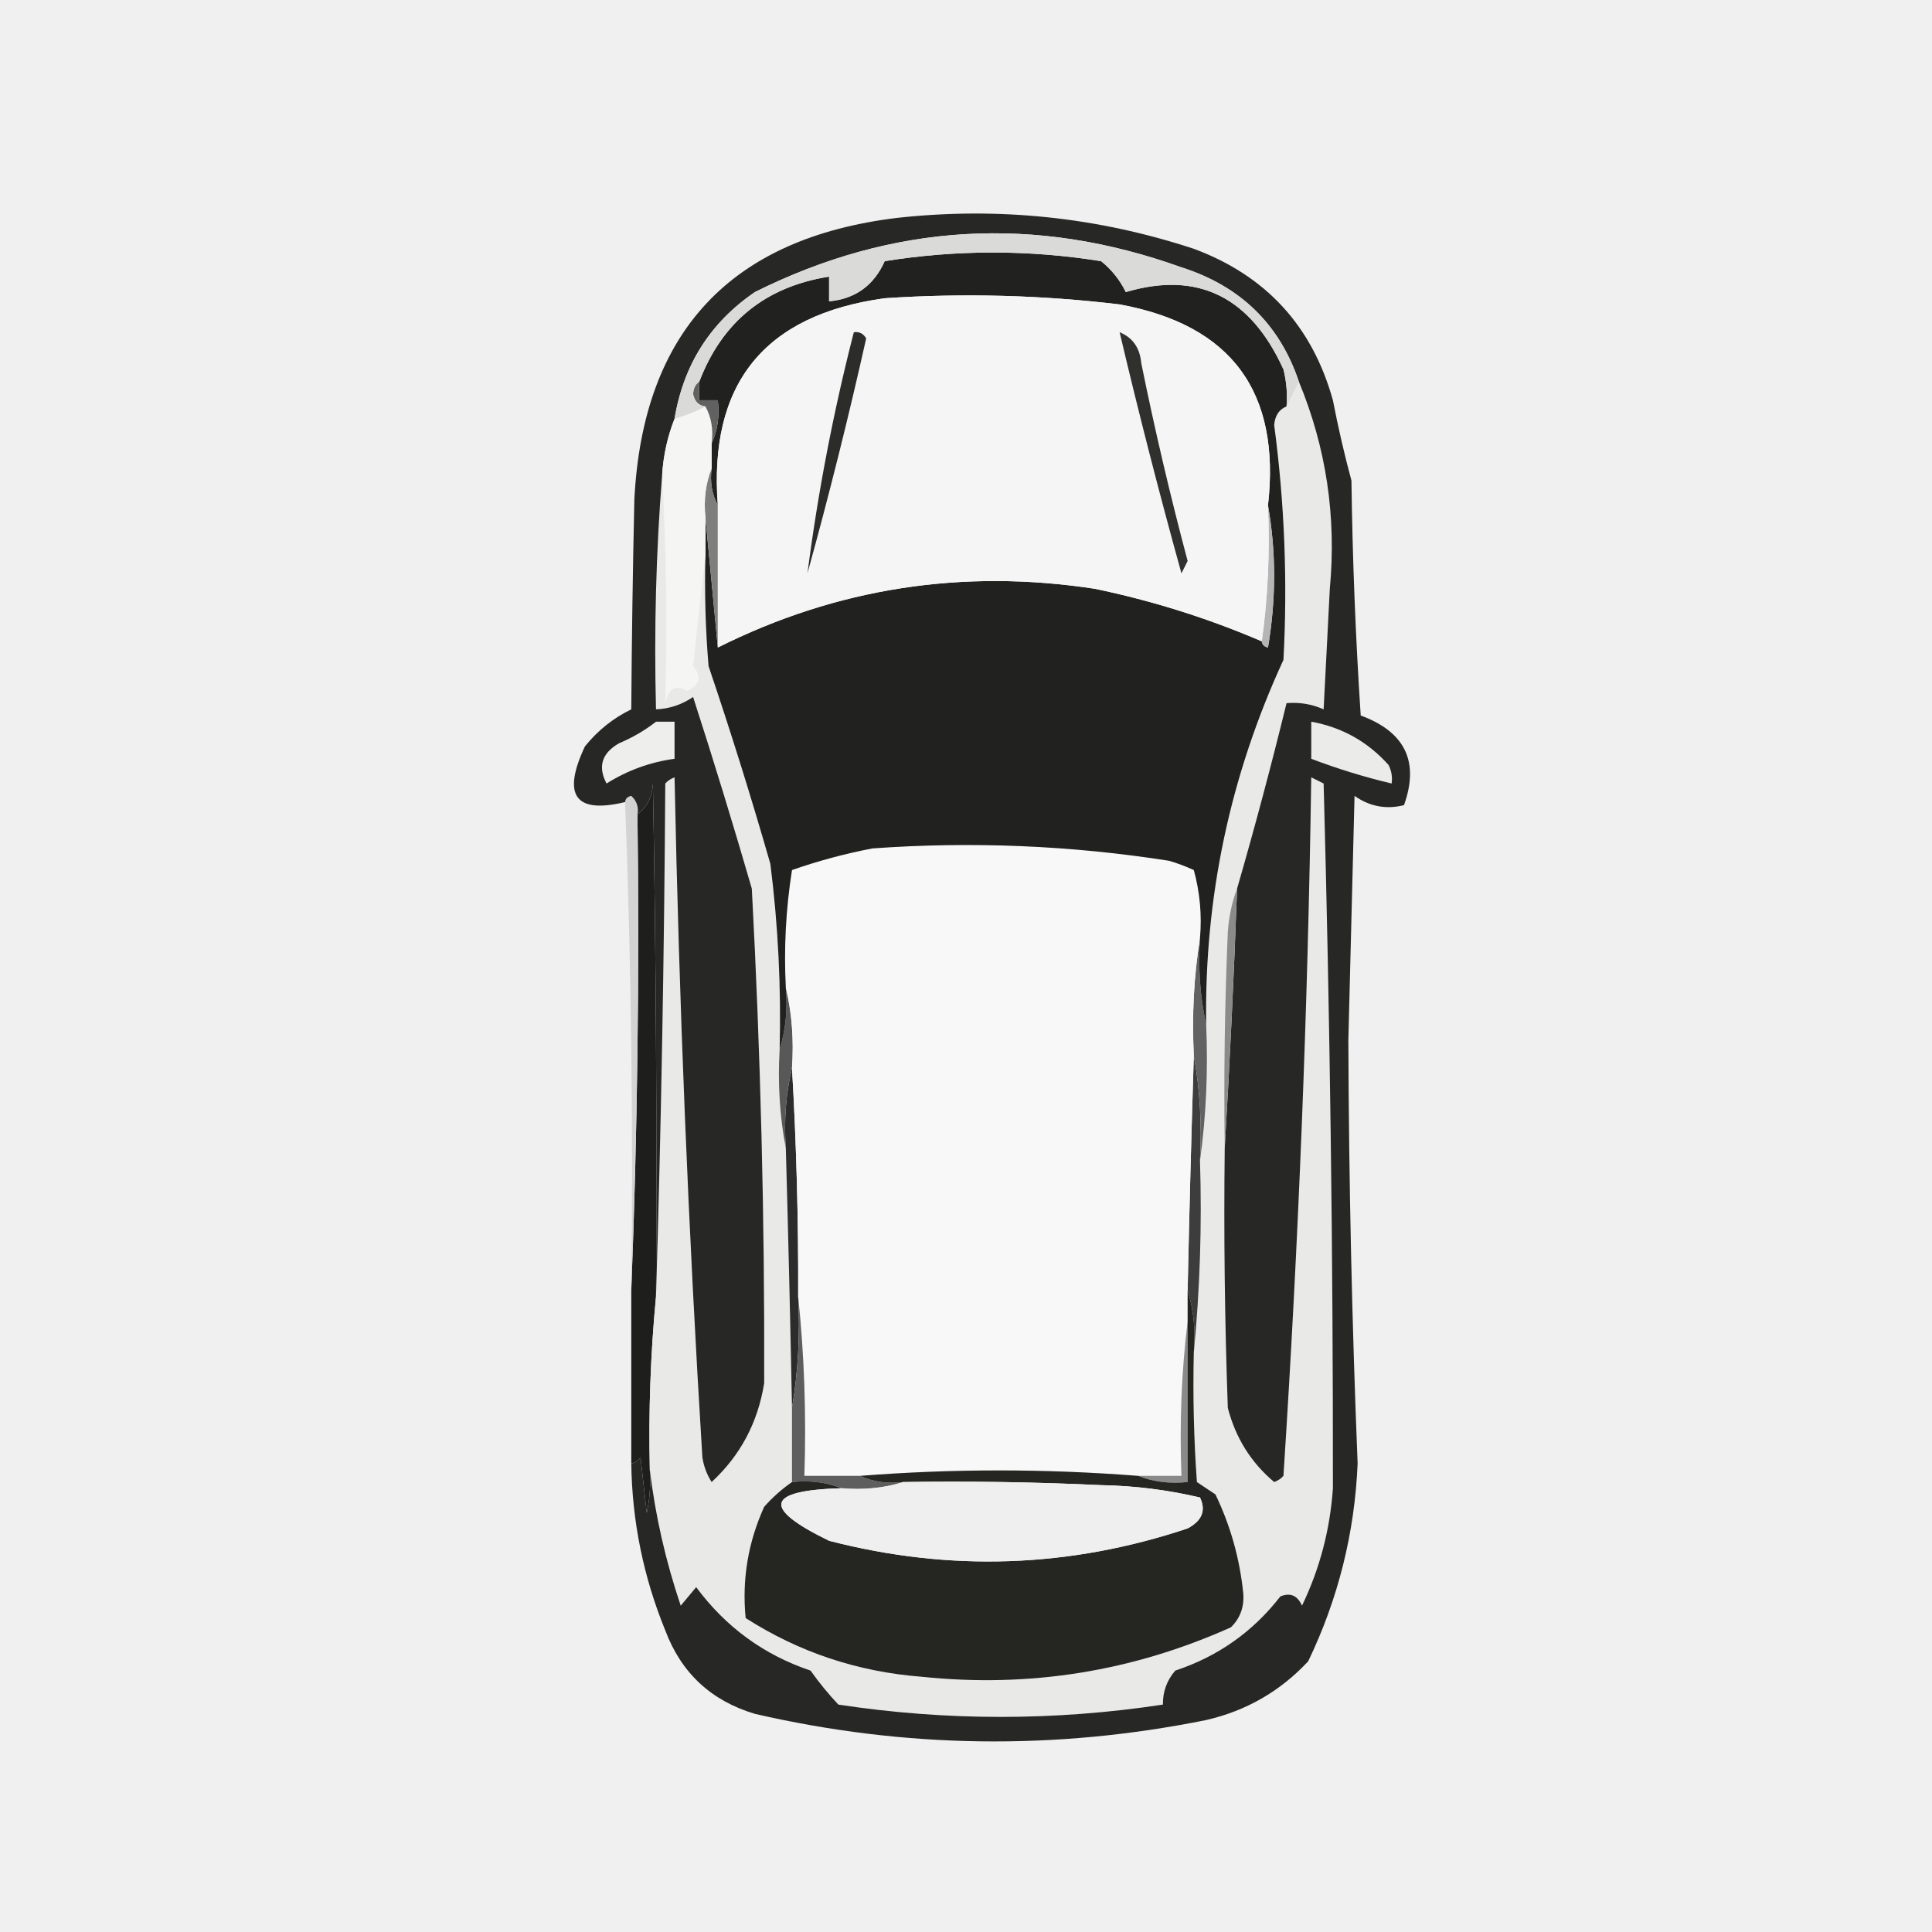
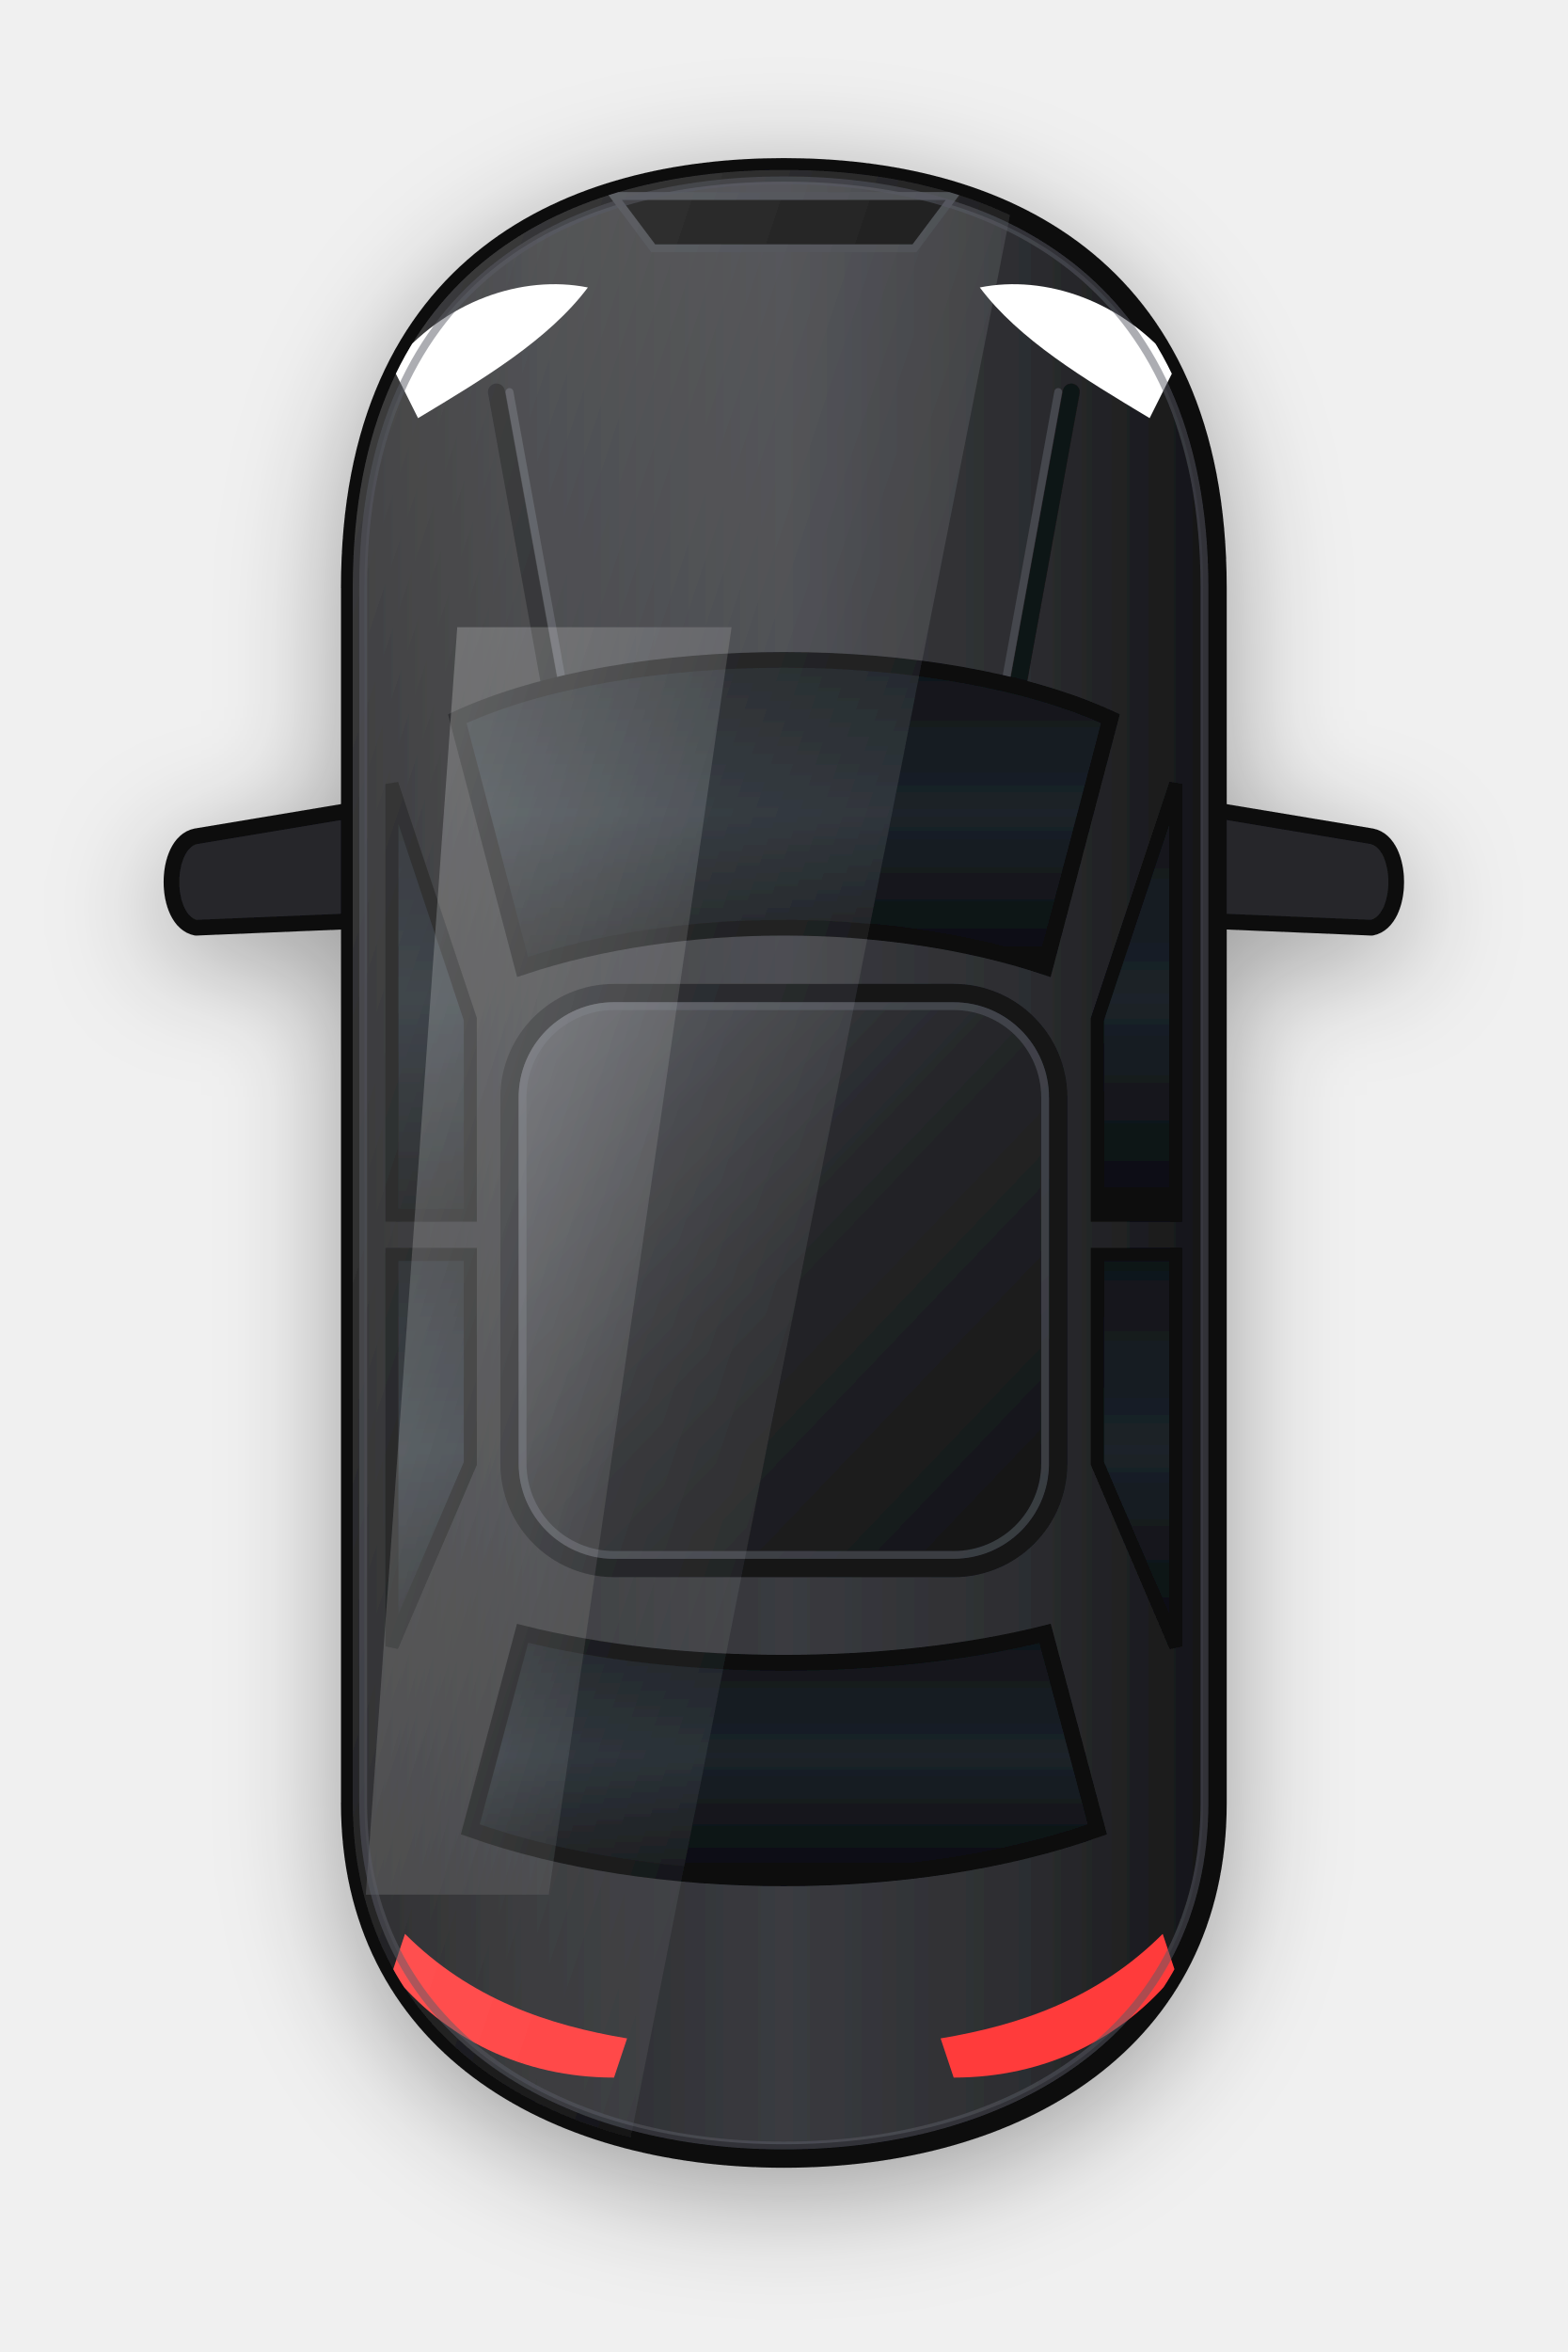
- <svg xmlns="http://www.w3.org/2000/svg" width="96mm" height="96mm" viewBox="0 0 96 96" version="1.1" id="svg1">
-   <defs id="defs1" />
-   <g id="layer1">
-     <g id="g22" style="clip-rule:evenodd;fill-rule:evenodd;image-rendering:optimizeQuality;shape-rendering:geometricPrecision;text-rendering:geometricPrecision" transform="matrix(0.3071663,0,0,0.3071663,-223.7339,-3.303115)">
-       <path style="opacity:1" fill="#1e1e1c" d="m 834.5,220.5 c -0.887,9.301 -1.221,18.634 -1,28 0.163,2.357 -0.003,4.69 -0.5,7 -0.333,-3 -0.667,-6 -1,-9 -0.383,0.556 -0.883,0.889 -1.5,1 0,-9.333 0,-18.667 0,-28 0.998,-25.495 1.331,-51.161 1,-77 1.567,-1.181 2.401,-2.847 2.5,-5 0.5,27.665 0.667,55.331 0.5,83 z" id="path22" />
+ <svg xmlns="http://www.w3.org/2000/svg" viewBox="0 0 120 180" width="120" height="180">
+   <defs>
+     <filter id="car-glow" x="-25%" y="-25%" width="150%" height="150%">
+       <feDropShadow dx="0" dy="2" stdDeviation="4.5" flood-color="#000000" flood-opacity="0.35" />
+     </filter>
+     <linearGradient id="black-body-grad" x1="0%" y1="0%" x2="100%" y2="0%">
+       <stop offset="0%" stop-color="#141416" />
+       <stop offset="22%" stop-color="#2c2d30" />
+       <stop offset="50%" stop-color="#3a3b40" />
+       <stop offset="78%" stop-color="#2c2d30" />
+       <stop offset="100%" stop-color="#141416" />
+     </linearGradient>
+     <linearGradient id="black-roof-grad" x1="0%" y1="0%" x2="100%" y2="100%">
+       <stop offset="0%" stop-color="#484a50" />
+       <stop offset="50%" stop-color="#242528" />
+       <stop offset="100%" stop-color="#121314" />
+     </linearGradient>
+     <linearGradient id="glass-grad" x1="0%" y1="0%" x2="0%" y2="100%">
+       <stop offset="0%" stop-color="#101418" />
+       <stop offset="50%" stop-color="#1b2229" />
+       <stop offset="100%" stop-color="#0a0c0e" />
+     </linearGradient>
+     <linearGradient id="gloss-reflection" x1="0%" y1="0%" x2="100%" y2="100%">
+       <stop offset="0%" stop-color="#ffffff" stop-opacity="0.22" />
+       <stop offset="60%" stop-color="#ffffff" stop-opacity="0.08" />
+       <stop offset="100%" stop-color="#ffffff" stop-opacity="0.0" />
+     </linearGradient>
+     <linearGradient id="glass-reflection" x1="0%" y1="0%" x2="100%" y2="100%">
+       <stop offset="0%" stop-color="#ffffff" stop-opacity="0.25" />
+       <stop offset="100%" stop-color="#ffffff" stop-opacity="0.02" />
+     </linearGradient>
+     <clipPath id="body-clip">
+       <path d="M 27 45 C 27 20, 44 13, 60 13 C 76 13, 93 20, 93 45 L 93 138 C 93 156, 78 165, 60 165 C 42 165, 27 156, 27 138 Z" />
+     </clipPath>
+   </defs>
+   <g filter="url(#car-glow)">
+     <path d="M 27 62 L 15 64 C 12.5 64.5, 12.5 70.5, 15 71 L 27 70.5 Z" fill="#26272b" stroke="#0d0d0e" stroke-width="1.2" stroke-linejoin="round" />
+     <path d="M 93 62 L 105 64 C 107.5 64.5, 107.5 70.5, 105 71 L 93 70.5 Z" fill="#26272b" stroke="#0d0d0e" stroke-width="1.2" stroke-linejoin="round" />
+     <path d="M 27 45 C 27 20, 44 13, 60 13 C 76 13, 93 20, 93 45 L 93 138 C 93 156, 78 165, 60 165 C 42 165, 27 156, 27 138 Z" fill="url(#black-body-grad)" stroke="#09090a" stroke-width="1.8" />
+     <g clip-path="url(#body-clip)">
+       <path d="M 47 15 L 73 15 L 70 19 L 50 19 Z" fill="#050505" stroke="#3a3c42" stroke-width="0.6" />
+       <path d="M 38 30 L 42 52" stroke="#111214" stroke-width="1.3" stroke-linecap="round" />
+       <path d="M 39 30 L 43 52" stroke="#45474e" stroke-width="0.6" stroke-linecap="round" />
+       <path d="M 82 30 L 78 52" stroke="#111214" stroke-width="1.3" stroke-linecap="round" />
+       <path d="M 81 30 L 77 52" stroke="#45474e" stroke-width="0.6" stroke-linecap="round" />
+       <path d="M 30 28 C 34 23, 40 21, 45 22 C 42 26, 37 29, 32 32 Z" fill="#ffffff" />
+       <path d="M 90 28 C 86 23, 80 21, 75 22 C 78 26, 83 29, 88 32 Z" fill="#ffffff" />
+       <path d="M 35 55 C 48 49, 72 49, 85 55 L 80 74 C 68 70, 52 70, 40 74 Z" fill="url(#glass-grad)" stroke="#08090a" stroke-width="1.2" />
+       <path d="M 30 60 L 36 78 L 36 93 L 30 93 Z" fill="url(#glass-grad)" stroke="#08090a" stroke-width="1" />
+       <path d="M 30 96 L 36 96 L 36 112 L 30 126 Z" fill="url(#glass-grad)" stroke="#08090a" stroke-width="1" />
+       <path d="M 90 60 L 84 78 L 84 93 L 90 93 Z" fill="url(#glass-grad)" stroke="#08090a" stroke-width="1" />
+       <path d="M 90 96 L 84 96 L 84 112 L 84 112 L 90 126 Z" fill="url(#glass-grad)" stroke="#08090a" stroke-width="1" />
+       <rect x="39" y="76" width="42" height="44" rx="8" ry="8" fill="url(#black-roof-grad)" stroke="#121316" stroke-width="1.4" />
+       <rect x="40" y="77" width="40" height="42" rx="7" ry="7" fill="none" stroke="#52555e" stroke-width="0.6" stroke-opacity="0.6" />
+       <path d="M 40 125 C 52 128, 68 128, 80 125 L 84 140 C 70 145, 50 145, 36 140 Z" fill="url(#glass-grad)" stroke="#08090a" stroke-width="1.2" />
+       <path d="M 31 148 C 36 153, 42 155, 48 156 L 47 159 C 40 159, 34 156, 30 151 Z" fill="#ff3b3b" />
+       <path d="M 89 148 C 84 153, 78 155, 72 156 L 73 159 C 80 159, 86 156, 90 151 Z" fill="#ff3b3b" />
+       <polygon points="35,48 56,48 42,145 28,145" fill="url(#glass-reflection)" />
+       <polygon points="27,13 78,13 48,165 27,165" fill="url(#gloss-reflection)" />
    </g>
-     <g id="g23" style="clip-rule:evenodd;fill-rule:evenodd;image-rendering:optimizeQuality;shape-rendering:geometricPrecision;text-rendering:geometricPrecision" transform="matrix(0.3071663,0,0,0.3071663,-223.7339,-3.303115)">
-       <path style="opacity:1" fill="#d4d3d3" d="m 829.5,140.5 c 0.06,-0.543 0.393,-0.876 1,-1 0.886,0.825 1.219,1.825 1,3 0.331,25.839 -0.002,51.505 -1,77 0.331,-26.505 -0.002,-52.839 -1,-79 z" id="path23" />
-     </g>
-     <g id="g45" style="clip-rule:evenodd;fill-rule:evenodd;image-rendering:optimizeQuality;shape-rendering:geometricPrecision;text-rendering:geometricPrecision" transform="matrix(0.3071663,0,0,0.3071663,-223.7339,-3.303115)">
-       <path style="opacity:1" fill="#e9e9e8" d="m 938.5,72.5 c 4.423,10.688 6.09,21.855 5,33.5 -0.333,6.5 -0.667,13 -1,19.5 -1.909,-0.848 -3.909,-1.182 -6,-1 -2.453,10.031 -5.12,20.031 -8,30 -0.814,2.131 -1.314,4.464 -1.5,7 -0.5,11.662 -0.667,23.329 -0.5,35 -0.167,14.004 0,28.004 0.5,42 1.25,4.845 3.75,8.845 7.5,12 0.586,-0.209 1.086,-0.543 1.5,-1 2.442,-37.619 3.942,-75.286 4.5,-113 0.667,0.333 1.333,0.667 2,1 1.03,38 1.53,76 1.5,114 -0.457,6.696 -2.124,13.029 -5,19 -0.725,-1.658 -1.892,-2.158 -3.5,-1.5 -4.439,5.721 -10.105,9.721 -17,12 -1.361,1.584 -2.028,3.418 -2,5.5 -17.493,2.657 -34.993,2.657 -52.5,0 -1.611,-1.71 -3.111,-3.543 -4.5,-5.5 -7.546,-2.537 -13.713,-7.037 -18.5,-13.5 -0.833,1 -1.667,2 -2.5,3 -2.45,-7.264 -4.117,-14.598 -5,-22 -0.221,-9.366 0.113,-18.699 1,-28 0.832,-27.497 1.332,-55.164 1.5,-83 0.414,-0.457 0.914,-0.791 1.5,-1 0.743,36.701 2.243,73.367 4.5,110 0.219,1.438 0.719,2.771 1.5,4 4.648,-4.292 7.481,-9.626 8.5,-16 0.09,-26.679 -0.577,-53.345 -2,-80 -3.017,-10.407 -6.184,-20.74 -9.5,-31 -1.823,1.247 -3.823,1.914 -6,2 -0.329,-12.844 0.005,-25.511 1,-38 0.687,12.16 0.853,24.493 0.5,37 0.508,-2.404 1.675,-3.071 3.5,-2 2.12,-0.903 2.454,-2.237 1,-4 0.629,-6.131 1.295,-12.131 2,-18 -0.166,6.009 10e-4,12.009 0.5,18 3.585,10.594 6.918,21.261 10,32 1.256,9.959 1.756,19.959 1.5,30 -0.321,5.526 0.012,10.86 1,16 0.394,13.998 0.727,27.998 1,42 0,4 0,8 0,12 -1.629,1.125 -3.129,2.459 -4.5,4 -2.61,5.762 -3.61,11.762 -3,18 8.636,5.536 18.136,8.703 28.5,9.5 17.404,1.814 34.071,-0.853 50,-8 1.507,-1.473 2.174,-3.307 2,-5.5 -0.568,-5.608 -2.068,-10.941 -4.5,-16 -1,-0.667 -2,-1.333 -3,-2 -0.5,-6.992 -0.666,-13.992 -0.5,-21 0.994,-10.153 1.328,-20.486 1,-31 0.992,-7.148 1.325,-14.481 1,-22 -0.303,-20.596 3.864,-40.263 12.5,-59 0.68,-12.711 0.18,-25.378 -1.5,-38 0.14,-1.53 0.807,-2.53 2,-3 0.667,-1.333 1.333,-2.667 2,-4 z" id="path45" />
-     </g>
-     <g id="g46" style="clip-rule:evenodd;fill-rule:evenodd;image-rendering:optimizeQuality;shape-rendering:geometricPrecision;text-rendering:geometricPrecision" transform="matrix(0.3071663,0,0,0.3071663,-223.7339,-3.303115)">
-       <path style="opacity:1" fill="#272725" d="m 830.5,247.5 c 0.617,-0.111 1.117,-0.444 1.5,-1 0.333,3 0.667,6 1,9 0.497,-2.31 0.663,-4.643 0.5,-7 0.883,7.402 2.55,14.736 5,22 0.833,-1 1.667,-2 2.5,-3 4.787,6.463 10.954,10.963 18.5,13.5 1.389,1.957 2.889,3.79 4.5,5.5 17.507,2.657 35.007,2.657 52.5,0 -0.028,-2.082 0.639,-3.916 2,-5.5 6.895,-2.279 12.561,-6.279 17,-12 1.608,-0.658 2.775,-0.158 3.5,1.5 2.876,-5.971 4.543,-12.304 5,-19 0.03,-38 -0.47,-76 -1.5,-114 -0.667,-0.333 -1.333,-0.667 -2,-1 -0.558,37.714 -2.058,75.381 -4.5,113 -0.414,0.457 -0.914,0.791 -1.5,1 -3.75,-3.155 -6.25,-7.155 -7.5,-12 -0.5,-13.996 -0.667,-27.996 -0.5,-42 0.822,-13.839 1.488,-27.839 2,-42 2.88,-9.969 5.547,-19.969 8,-30 2.091,-0.182 4.091,0.152 6,1 0.333,-6.5 0.667,-13 1,-19.5 1.09,-11.645 -0.577,-22.811 -5,-33.5 -3.131,-9.296 -9.464,-15.463 -19,-18.5 -23.632,-8.493 -46.632,-7.16 -69,4 -7.224,4.937 -11.558,11.771 -13,20.5 -1.134,2.87 -1.8,5.87 -2,9 -0.995,12.489 -1.329,25.156 -1,38 2.177,-0.086 4.177,-0.753 6,-2 3.316,10.26 6.483,20.593 9.5,31 1.423,26.655 2.09,53.321 2,80 -1.019,6.374 -3.852,11.708 -8.5,16 -0.781,-1.229 -1.281,-2.562 -1.5,-4 -2.257,-36.633 -3.757,-73.299 -4.5,-110 -0.586,0.209 -1.086,0.543 -1.5,1 -0.168,27.836 -0.668,55.503 -1.5,83 0.167,-27.669 0,-55.335 -0.5,-83 -0.099,2.153 -0.933,3.819 -2.5,5 0.219,-1.175 -0.114,-2.175 -1,-3 -0.607,0.124 -0.94,0.457 -1,1 -8.07,1.948 -10.236,-1.052 -6.5,-9 2.067,-2.57 4.567,-4.57 7.5,-6 0.077,-11.291 0.244,-22.624 0.5,-34 1.394,-27.061 15.56,-42.228 42.5,-45.5 16.39,-1.802 32.39,-0.136 48,5 11.663,4.33 19.163,12.497 22.5,24.5 0.842,4.369 1.842,8.703 3,13 0.167,12.68 0.667,25.346 1.5,38 7.181,2.64 9.515,7.473 7,14.5 -2.877,0.725 -5.543,0.225 -8,-1.5 -0.333,13.167 -0.667,26.333 -1,39.5 0.078,22.872 0.578,45.705 1.5,68.5 -0.474,11.228 -3.14,21.895 -8,32 -4.513,4.841 -10.013,8.008 -16.5,9.5 -24.414,4.926 -48.747,4.592 -73,-1 -7.083,-2.118 -11.916,-6.618 -14.5,-13.5 -3.536,-8.657 -5.369,-17.657 -5.5,-27 z" id="path46" />
-     </g>
-     <g id="g47" style="clip-rule:evenodd;fill-rule:evenodd;image-rendering:optimizeQuality;shape-rendering:geometricPrecision;text-rendering:geometricPrecision" transform="matrix(0.3071663,0,0,0.3071663,-223.7339,-3.303115)">
-       <path style="opacity:1" fill="#3c3d3c" d="m 921.5,181.5 c 0.989,5.475 1.322,11.142 1,17 0.328,10.514 -0.006,20.847 -1,31 0.313,-3.542 -0.021,-6.875 -1,-10 0.267,-12.669 0.6,-25.336 1,-38 z" id="path47" />
-     </g>
-     <g id="g48" style="clip-rule:evenodd;fill-rule:evenodd;image-rendering:optimizeQuality;shape-rendering:geometricPrecision;text-rendering:geometricPrecision" transform="matrix(0.3071663,0,0,0.3071663,-223.7339,-3.303115)">
-       <path style="opacity:1" fill="#2c2c2c" d="m 856.5,183.5 c 0.717,12.32 1.051,24.653 1,37 0.323,6.19 -0.01,12.19 -1,18 -0.273,-14.002 -0.606,-28.002 -1,-42 -0.318,-4.532 0.015,-8.866 1,-13 z" id="path48" />
-     </g>
-     <g id="g49" style="clip-rule:evenodd;fill-rule:evenodd;image-rendering:optimizeQuality;shape-rendering:geometricPrecision;text-rendering:geometricPrecision" transform="matrix(0.3071663,0,0,0.3071663,-223.7339,-3.303115)">
-       <path style="opacity:1" fill="#585858" d="m 855.5,170.5 c 0.985,4.134 1.318,8.468 1,13 -0.985,4.134 -1.318,8.468 -1,13 -0.988,-5.14 -1.321,-10.474 -1,-16 0.979,-3.125 1.313,-6.458 1,-10 z" id="path49" />
-     </g>
-     <g id="g50" style="clip-rule:evenodd;fill-rule:evenodd;image-rendering:optimizeQuality;shape-rendering:geometricPrecision;text-rendering:geometricPrecision" transform="matrix(0.3071663,0,0,0.3071663,-223.7339,-3.303115)">
-       <path style="opacity:1" fill="#626262" d="m 922.5,162.5 c -0.319,4.863 0.014,9.53 1,14 0.325,7.519 -0.008,14.852 -1,22 0.322,-5.858 -0.011,-11.525 -1,-17 -0.323,-6.522 0.01,-12.855 1,-19 z" id="path50" />
-     </g>
-     <g id="g51" style="clip-rule:evenodd;fill-rule:evenodd;image-rendering:optimizeQuality;shape-rendering:geometricPrecision;text-rendering:geometricPrecision" transform="matrix(0.3071663,0,0,0.3071663,-223.7339,-3.303115)">
-       <path style="opacity:1" fill="#8b8b8a" d="m 928.5,154.5 c -0.512,14.161 -1.178,28.161 -2,42 -0.167,-11.671 0,-23.338 0.5,-35 0.186,-2.536 0.686,-4.869 1.5,-7 z" id="path51" />
-     </g>
-     <g id="g52" style="clip-rule:evenodd;fill-rule:evenodd;image-rendering:optimizeQuality;shape-rendering:geometricPrecision;text-rendering:geometricPrecision" transform="matrix(0.3071663,0,0,0.3071663,-223.7339,-3.303115)">
-       <path style="opacity:1" fill="#f8f8f8" d="m 922.5,162.5 c -0.99,6.145 -1.323,12.478 -1,19 -0.4,12.664 -0.733,25.331 -1,38 0,1.667 0,3.333 0,5 -0.993,8.15 -1.326,16.483 -1,25 -2.333,0 -4.667,0 -7,0 -15.032,-1.174 -30.032,-1.174 -45,0 -3,0 -6,0 -9,0 0.327,-9.848 -0.006,-19.514 -1,-29 0.051,-12.347 -0.283,-24.68 -1,-37 0.318,-4.532 -0.015,-8.866 -1,-13 -0.33,-6.368 0.004,-12.702 1,-19 4.239,-1.482 8.573,-2.648 13,-3.5 16.106,-1.156 32.106,-0.489 48,2 1.372,0.402 2.705,0.902 4,1.5 0.989,3.607 1.323,7.274 1,11 z" id="path52" />
-     </g>
-     <g id="g53" style="clip-rule:evenodd;fill-rule:evenodd;image-rendering:optimizeQuality;shape-rendering:geometricPrecision;text-rendering:geometricPrecision" transform="matrix(0.3071663,0,0,0.3071663,-223.7339,-3.303115)">
-       <path style="opacity:1" fill="#ebecea" d="m 940.5,127.5 c 4.969,0.901 9.136,3.235 12.5,7 0.483,0.948 0.649,1.948 0.5,3 -4.434,-1.053 -8.768,-2.386 -13,-4 0,-2 0,-4 0,-6 z" id="path53" />
-     </g>
-     <g id="g54" style="clip-rule:evenodd;fill-rule:evenodd;image-rendering:optimizeQuality;shape-rendering:geometricPrecision;text-rendering:geometricPrecision" transform="matrix(0.3071663,0,0,0.3071663,-223.7339,-3.303115)">
-       <path style="opacity:1" fill="#eeeeed" d="m 834.5,127.5 c 1,0 2,0 3,0 0,2 0,4 0,6 -3.937,0.535 -7.604,1.868 -11,4 -1.44,-2.728 -0.774,-4.895 2,-6.5 2.227,-0.941 4.227,-2.108 6,-3.5 z" id="path54" />
-     </g>
-     <g id="g55" style="clip-rule:evenodd;fill-rule:evenodd;image-rendering:optimizeQuality;shape-rendering:geometricPrecision;text-rendering:geometricPrecision" transform="matrix(0.3071663,0,0,0.3071663,-223.7339,-3.303115)">
-       <path style="opacity:1" fill="#212120" d="m 936.5,76.5 c -1.193,0.47 -1.86,1.47 -2,3 1.68,12.622 2.18,25.289 1.5,38 -8.636,18.737 -12.803,38.404 -12.5,59 -0.986,-4.47 -1.319,-9.137 -1,-14 0.323,-3.726 -0.011,-7.393 -1,-11 -1.295,-0.598 -2.628,-1.098 -4,-1.5 -15.894,-2.489 -31.894,-3.156 -48,-2 -4.427,0.852 -8.761,2.018 -13,3.5 -0.996,6.298 -1.33,12.632 -1,19 0.313,3.542 -0.021,6.875 -1,10 0.256,-10.041 -0.244,-20.041 -1.5,-30 -3.082,-10.739 -6.415,-21.406 -10,-32 -0.499,-5.991 -0.666,-11.991 -0.5,-18 0,-2 0,-4 0,-6 0.667,7 1.333,14 2,21 19.216,-9.618 39.549,-12.784 61,-9.5 9.31,1.937 18.31,4.77 27,8.5 0.06,0.543 0.393,0.876 1,1 1.32,-7.823 1.32,-15.49 0,-23 2.078,-18.363 -5.922,-29.196 -24,-32.5 -12.629,-1.515 -25.295,-1.848 -38,-1 -19.51,2.678 -28.51,13.845 -27,33.5 -0.961,-1.765 -1.295,-3.765 -1,-6 0,-1.333 0,-2.667 0,-4 0.968,-2.107 1.302,-4.441 1,-7 -1,0 -2,0 -3,0 0,-1 0,-2 0,-3 3.703,-9.7 10.703,-15.366 21,-17 0,1.333 0,2.667 0,4 4.237,-0.397 7.237,-2.564 9,-6.5 11.632,-1.864 23.298,-1.864 35,0 1.713,1.378 3.047,3.045 4,5 11.639,-3.438 20.139,0.729 25.5,12.5 0.495,1.973 0.662,3.973 0.5,6 z" id="path55" />
-     </g>
-     <g id="g56" style="clip-rule:evenodd;fill-rule:evenodd;image-rendering:optimizeQuality;shape-rendering:geometricPrecision;text-rendering:geometricPrecision" transform="matrix(0.3071663,0,0,0.3071663,-223.7339,-3.303115)">
-       <path style="opacity:1" fill="#b5b5b5" d="m 933.5,92.5 c 1.32,7.51 1.32,15.177 0,23 -0.607,-0.124 -0.94,-0.457 -1,-1 0.992,-7.148 1.325,-14.481 1,-22 z" id="path56" />
-     </g>
-     <g id="g57" style="clip-rule:evenodd;fill-rule:evenodd;image-rendering:optimizeQuality;shape-rendering:geometricPrecision;text-rendering:geometricPrecision" transform="matrix(0.3071663,0,0,0.3071663,-223.7339,-3.303115)">
-       <path style="opacity:1" fill="#7e7e7d" d="m 843.5,86.5 c -0.295,2.235 0.039,4.235 1,6 0,7.667 0,15.333 0,23 -0.667,-7 -1.333,-14 -2,-21 -0.306,-2.885 0.027,-5.552 1,-8 z" id="path57" />
-     </g>
-     <g id="g58" style="clip-rule:evenodd;fill-rule:evenodd;image-rendering:optimizeQuality;shape-rendering:geometricPrecision;text-rendering:geometricPrecision" transform="matrix(0.3071663,0,0,0.3071663,-223.7339,-3.303115)">
-       <path style="opacity:1" fill="#f5f5f4" d="m 842.5,76.5 c 0.961,1.765 1.295,3.765 1,6 0,1.333 0,2.667 0,4 -0.973,2.448 -1.306,5.115 -1,8 0,2 0,4 0,6 -0.705,5.869 -1.371,11.869 -2,18 1.454,1.763 1.12,3.097 -1,4 -1.825,-1.071 -2.992,-0.404 -3.5,2 0.353,-12.507 0.187,-24.84 -0.5,-37 0.2,-3.13 0.866,-6.13 2,-9 1.806,-0.524 3.472,-1.191 5,-2 z" id="path58" />
-     </g>
-     <g id="g59" style="clip-rule:evenodd;fill-rule:evenodd;image-rendering:optimizeQuality;shape-rendering:geometricPrecision;text-rendering:geometricPrecision" transform="matrix(0.3071663,0,0,0.3071663,-223.7339,-3.303115)">
-       <path style="opacity:1" fill="#626161" d="m 841.5,72.5 c 0,1 0,2 0,3 1,0 2,0 3,0 0.302,2.559 -0.032,4.893 -1,7 0.295,-2.235 -0.039,-4.235 -1,-6 -1.086,-0.12 -1.753,-0.787 -2,-2 0.043,-0.916 0.376,-1.583 1,-2 z" id="path59" />
-     </g>
-     <g id="g60" style="clip-rule:evenodd;fill-rule:evenodd;image-rendering:optimizeQuality;shape-rendering:geometricPrecision;text-rendering:geometricPrecision" transform="matrix(0.3071663,0,0,0.3071663,-223.7339,-3.303115)">
-       <path style="opacity:1" fill="#f5f5f5" d="m 933.5,92.5 c 0.325,7.519 -0.008,14.852 -1,22 -8.69,-3.73 -17.69,-6.563 -27,-8.5 -21.451,-3.284 -41.784,-0.118 -61,9.5 0,-7.667 0,-15.333 0,-23 -1.51,-19.655 7.49,-30.822 27,-33.5 12.705,-0.848 25.371,-0.515 38,1 18.078,3.304 26.078,14.137 24,32.5 z" id="path60" />
-     </g>
-     <g id="g61" style="clip-rule:evenodd;fill-rule:evenodd;image-rendering:optimizeQuality;shape-rendering:geometricPrecision;text-rendering:geometricPrecision" transform="matrix(0.3071663,0,0,0.3071663,-223.7339,-3.303115)">
-       <path style="opacity:1" fill="#2c2c2b" d="m 866.5,64.5 c 0.876,-0.131 1.543,0.203 2,1 -2.853,12.747 -6.02,25.414 -9.5,38 1.694,-13.116 4.194,-26.116 7.5,-39 z" id="path61" />
-     </g>
-     <g id="g62" style="clip-rule:evenodd;fill-rule:evenodd;image-rendering:optimizeQuality;shape-rendering:geometricPrecision;text-rendering:geometricPrecision" transform="matrix(0.3071663,0,0,0.3071663,-223.7339,-3.303115)">
-       <path style="opacity:1" fill="#30302f" d="m 909.5,64.5 c 2.114,0.86 3.28,2.527 3.5,5 2.18,10.745 4.68,21.412 7.5,32 -0.333,0.667 -0.667,1.333 -1,2 -3.588,-12.941 -6.921,-25.941 -10,-39 z" id="path62" />
-     </g>
-     <g id="g63" style="clip-rule:evenodd;fill-rule:evenodd;image-rendering:optimizeQuality;shape-rendering:geometricPrecision;text-rendering:geometricPrecision" transform="matrix(0.3071663,0,0,0.3071663,-223.7339,-3.303115)">
-       <path style="opacity:1" fill="#dadad8" d="m 938.5,72.5 c -0.667,1.333 -1.333,2.667 -2,4 0.162,-2.027 -0.005,-4.027 -0.5,-6 -5.361,-11.771 -13.861,-15.938 -25.5,-12.5 -0.953,-1.955 -2.287,-3.622 -4,-5 -11.702,-1.864 -23.368,-1.864 -35,0 -1.763,3.936 -4.763,6.103 -9,6.5 0,-1.333 0,-2.667 0,-4 -10.297,1.634 -17.297,7.3 -21,17 -0.624,0.417 -0.957,1.084 -1,2 0.247,1.213 0.914,1.88 2,2 -1.528,0.809 -3.194,1.476 -5,2 1.442,-8.729 5.776,-15.563 13,-20.5 22.368,-11.16 45.368,-12.493 69,-4 9.536,3.037 15.869,9.204 19,18.5 z" id="path63" />
-     </g>
-     <g id="g64" style="clip-rule:evenodd;fill-rule:evenodd;image-rendering:optimizeQuality;shape-rendering:geometricPrecision;text-rendering:geometricPrecision" transform="matrix(0.3071663,0,0,0.3071663,-223.7339,-3.303115)">
-       <path style="opacity:1" fill="#898a89" d="m 920.5,224.5 c 0,8.667 0,17.333 0,26 -2.885,0.306 -5.552,-0.027 -8,-1 2.333,0 4.667,0 7,0 -0.326,-8.517 0.007,-16.85 1,-25 z" id="path64" />
-     </g>
-     <g id="g69" style="clip-rule:evenodd;fill-rule:evenodd;image-rendering:optimizeQuality;shape-rendering:geometricPrecision;text-rendering:geometricPrecision" transform="matrix(0.3071663,0,0,0.3071663,-223.7339,-3.303115)">
-       <path style="opacity:1" fill="#5e5e5e" d="m 857.5,220.5 c 0.994,9.486 1.327,19.152 1,29 3,0 6,0 9,0 2.107,0.968 4.441,1.302 7,1 -3.125,0.979 -6.458,1.313 -10,1 -2.448,-0.973 -5.115,-1.306 -8,-1 0,-4 0,-8 0,-12 0.99,-5.81 1.323,-11.81 1,-18 z" id="path69" />
-     </g>
-     <g id="g71" style="clip-rule:evenodd;fill-rule:evenodd;image-rendering:optimizeQuality;shape-rendering:geometricPrecision;text-rendering:geometricPrecision" transform="matrix(0.3071663,0,0,0.3071663,-223.7339,-3.303115)">
-       <path style="opacity:1" fill="#252522" d="m 920.5,219.5 c 0.979,3.125 1.313,6.458 1,10 -0.166,7.008 0,14.008 0.5,21 1,0.667 2,1.333 3,2 2.432,5.059 3.932,10.392 4.5,16 0.174,2.193 -0.493,4.027 -2,5.5 -15.929,7.147 -32.596,9.814 -50,8 -10.364,-0.797 -19.864,-3.964 -28.5,-9.5 -0.61,-6.238 0.39,-12.238 3,-18 1.371,-1.541 2.871,-2.875 4.5,-4 2.885,-0.306 5.552,0.027 8,1 -12.267,0.352 -12.933,3.186 -2,8.5 19.54,5.056 38.873,4.39 58,-2 2.333,-1.243 3,-2.909 2,-5 -5.221,-1.232 -10.554,-1.899 -16,-2 -10.661,-0.5 -21.328,-0.667 -32,-0.5 -2.559,0.302 -4.893,-0.032 -7,-1 14.968,-1.174 29.968,-1.174 45,0 2.448,0.973 5.115,1.306 8,1 0,-8.667 0,-17.333 0,-26 0,-1.667 0,-3.333 0,-5 z" id="path71" />
-     </g>
-     <g id="g72" style="clip-rule:evenodd;fill-rule:evenodd;image-rendering:optimizeQuality;shape-rendering:geometricPrecision;text-rendering:geometricPrecision" transform="matrix(0.3071663,0,0,0.3071663,-223.7339,-3.303115)">
-       <path style="opacity:1" fill="#efefef" d="m 874.5,250.5 c 10.672,-0.167 21.339,0 32,0.5 5.446,0.101 10.779,0.768 16,2 1,2.091 0.333,3.757 -2,5 -19.127,6.39 -38.46,7.056 -58,2 -10.933,-5.314 -10.267,-8.148 2,-8.5 3.542,0.313 6.875,-0.021 10,-1 z" id="path72" />
-     </g>
+     <path d="M 27.8 45 C 27.8 20.8, 44.5 13.8, 60 13.8 C 75.5 13.8, 92.2 20.8, 92.2 45 L 92.2 138 C 92.2 155.2, 77.5 164.2, 60 164.2 C 42.5 164.2, 27.8 155.2, 27.8 138 Z" fill="none" stroke="#5a5d66" stroke-width="0.6" stroke-opacity="0.5" />
  </g>
</svg>
